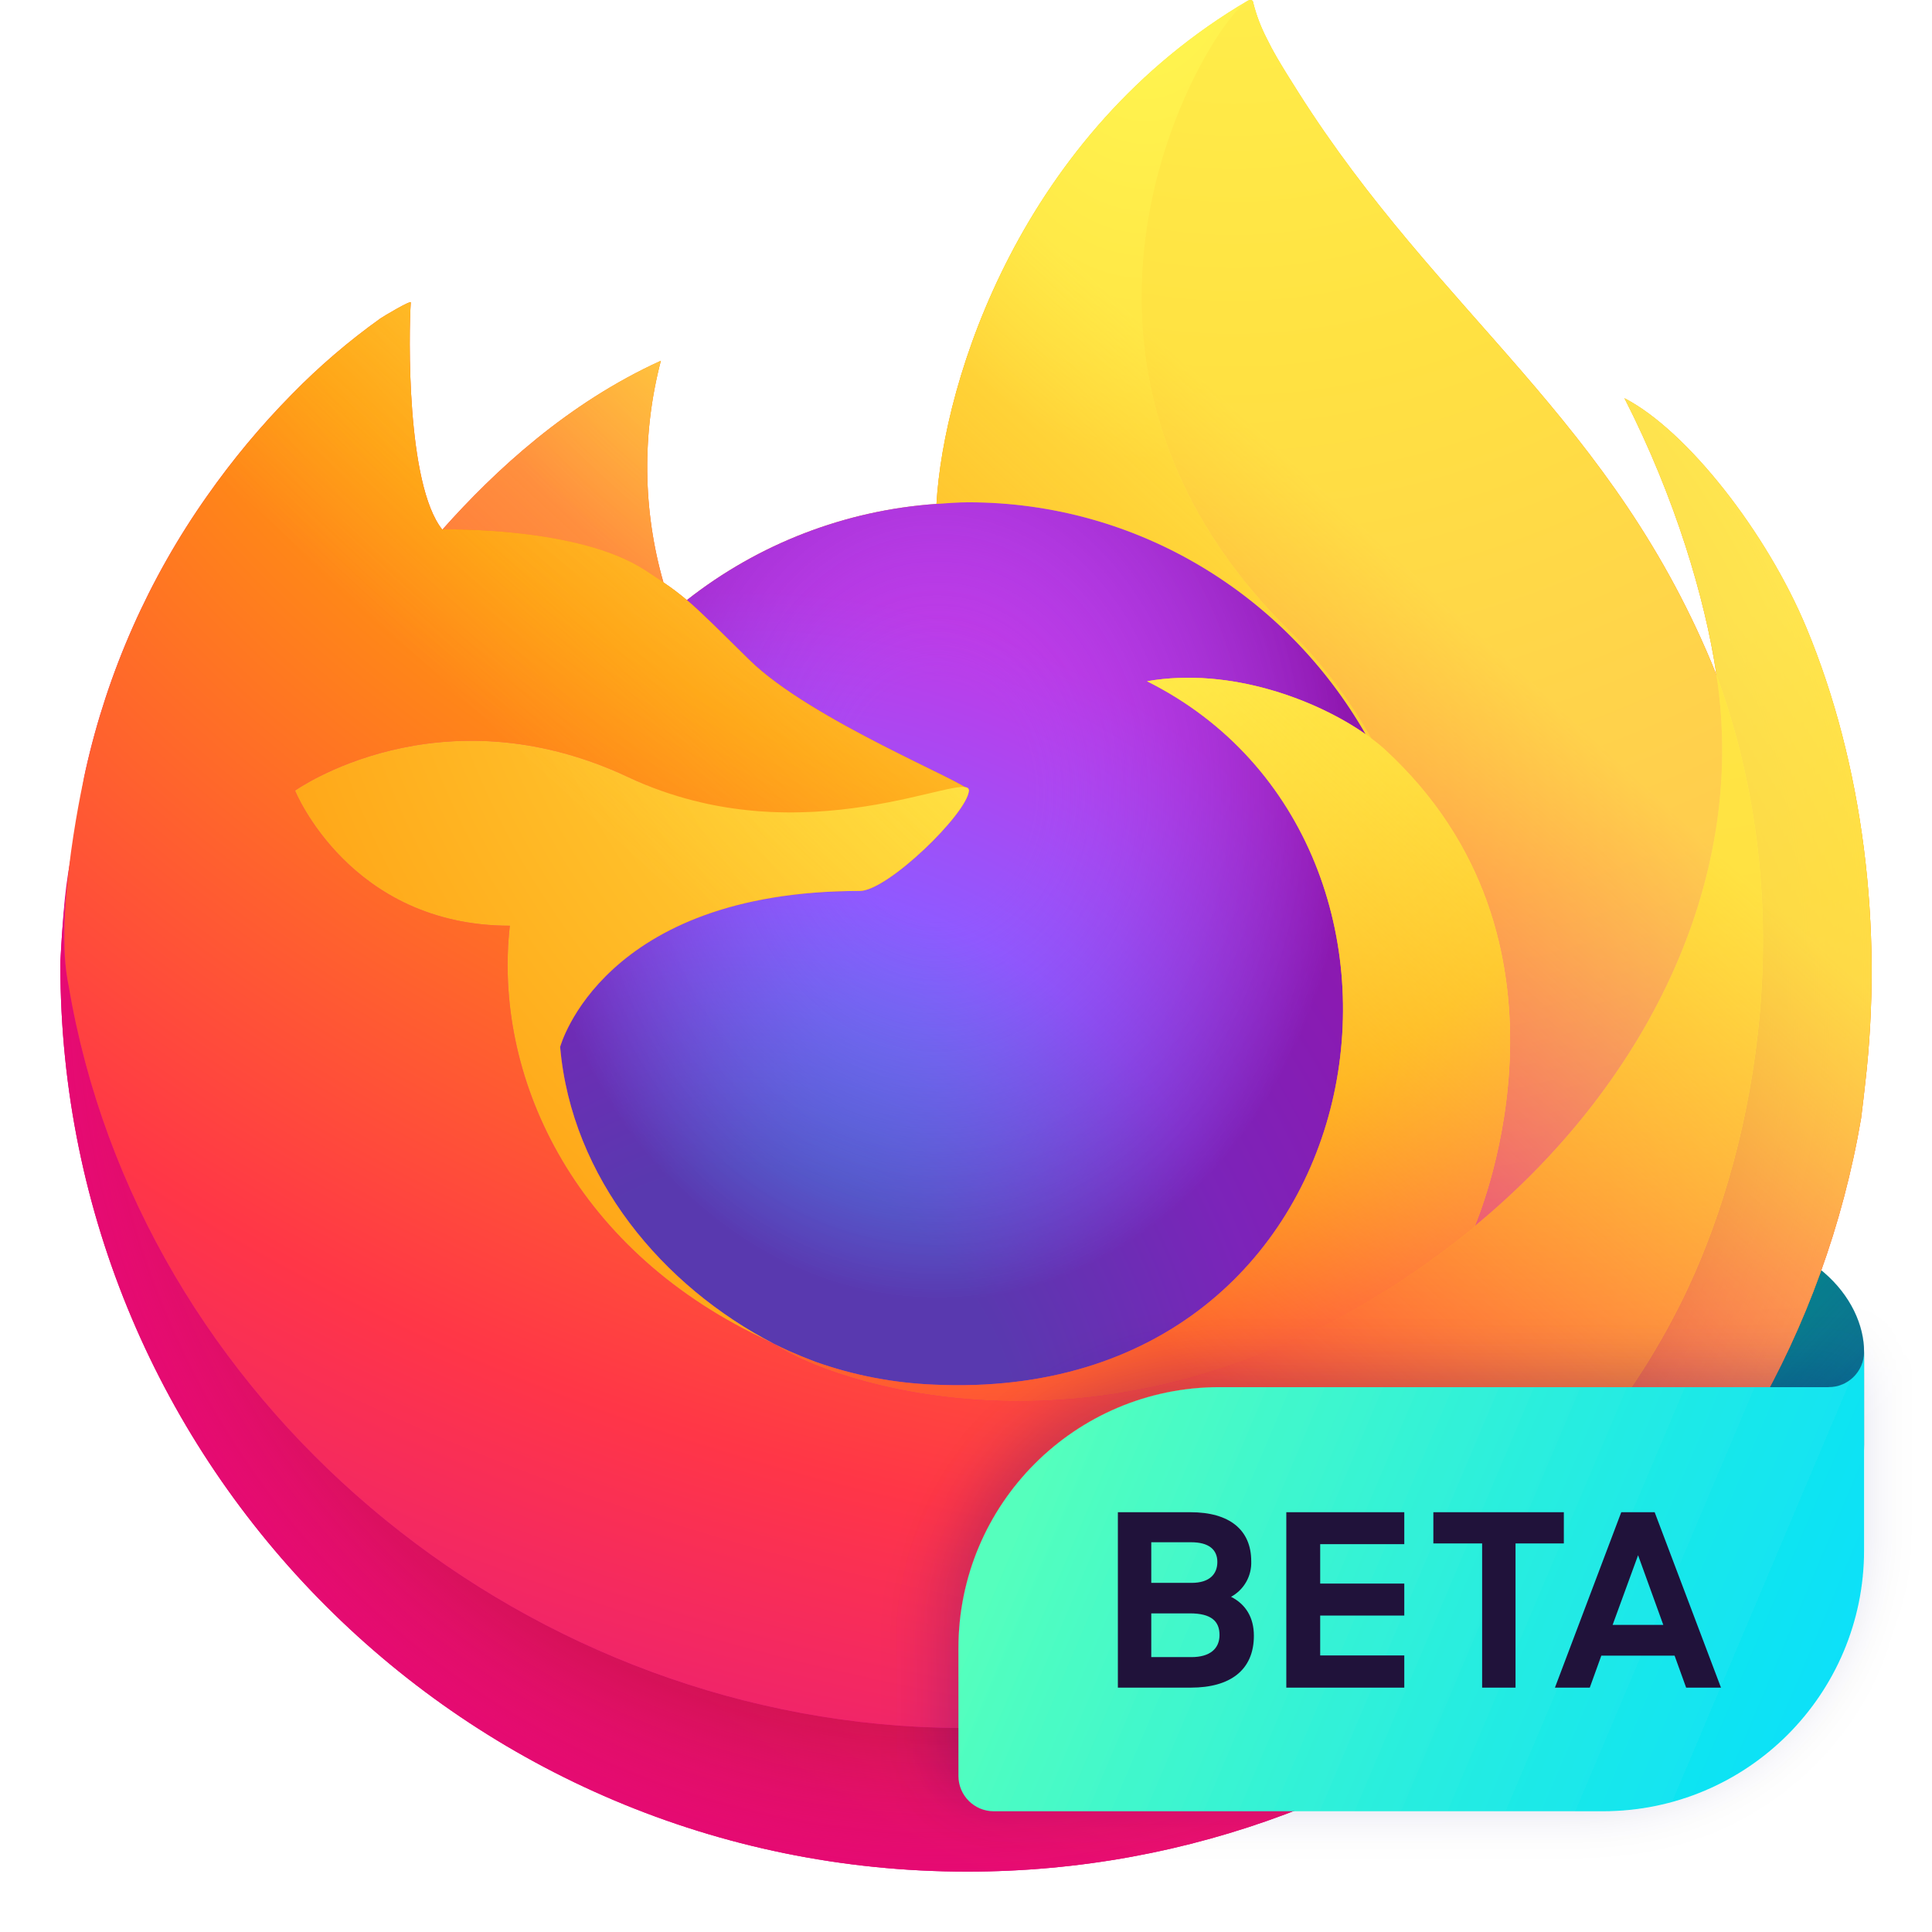
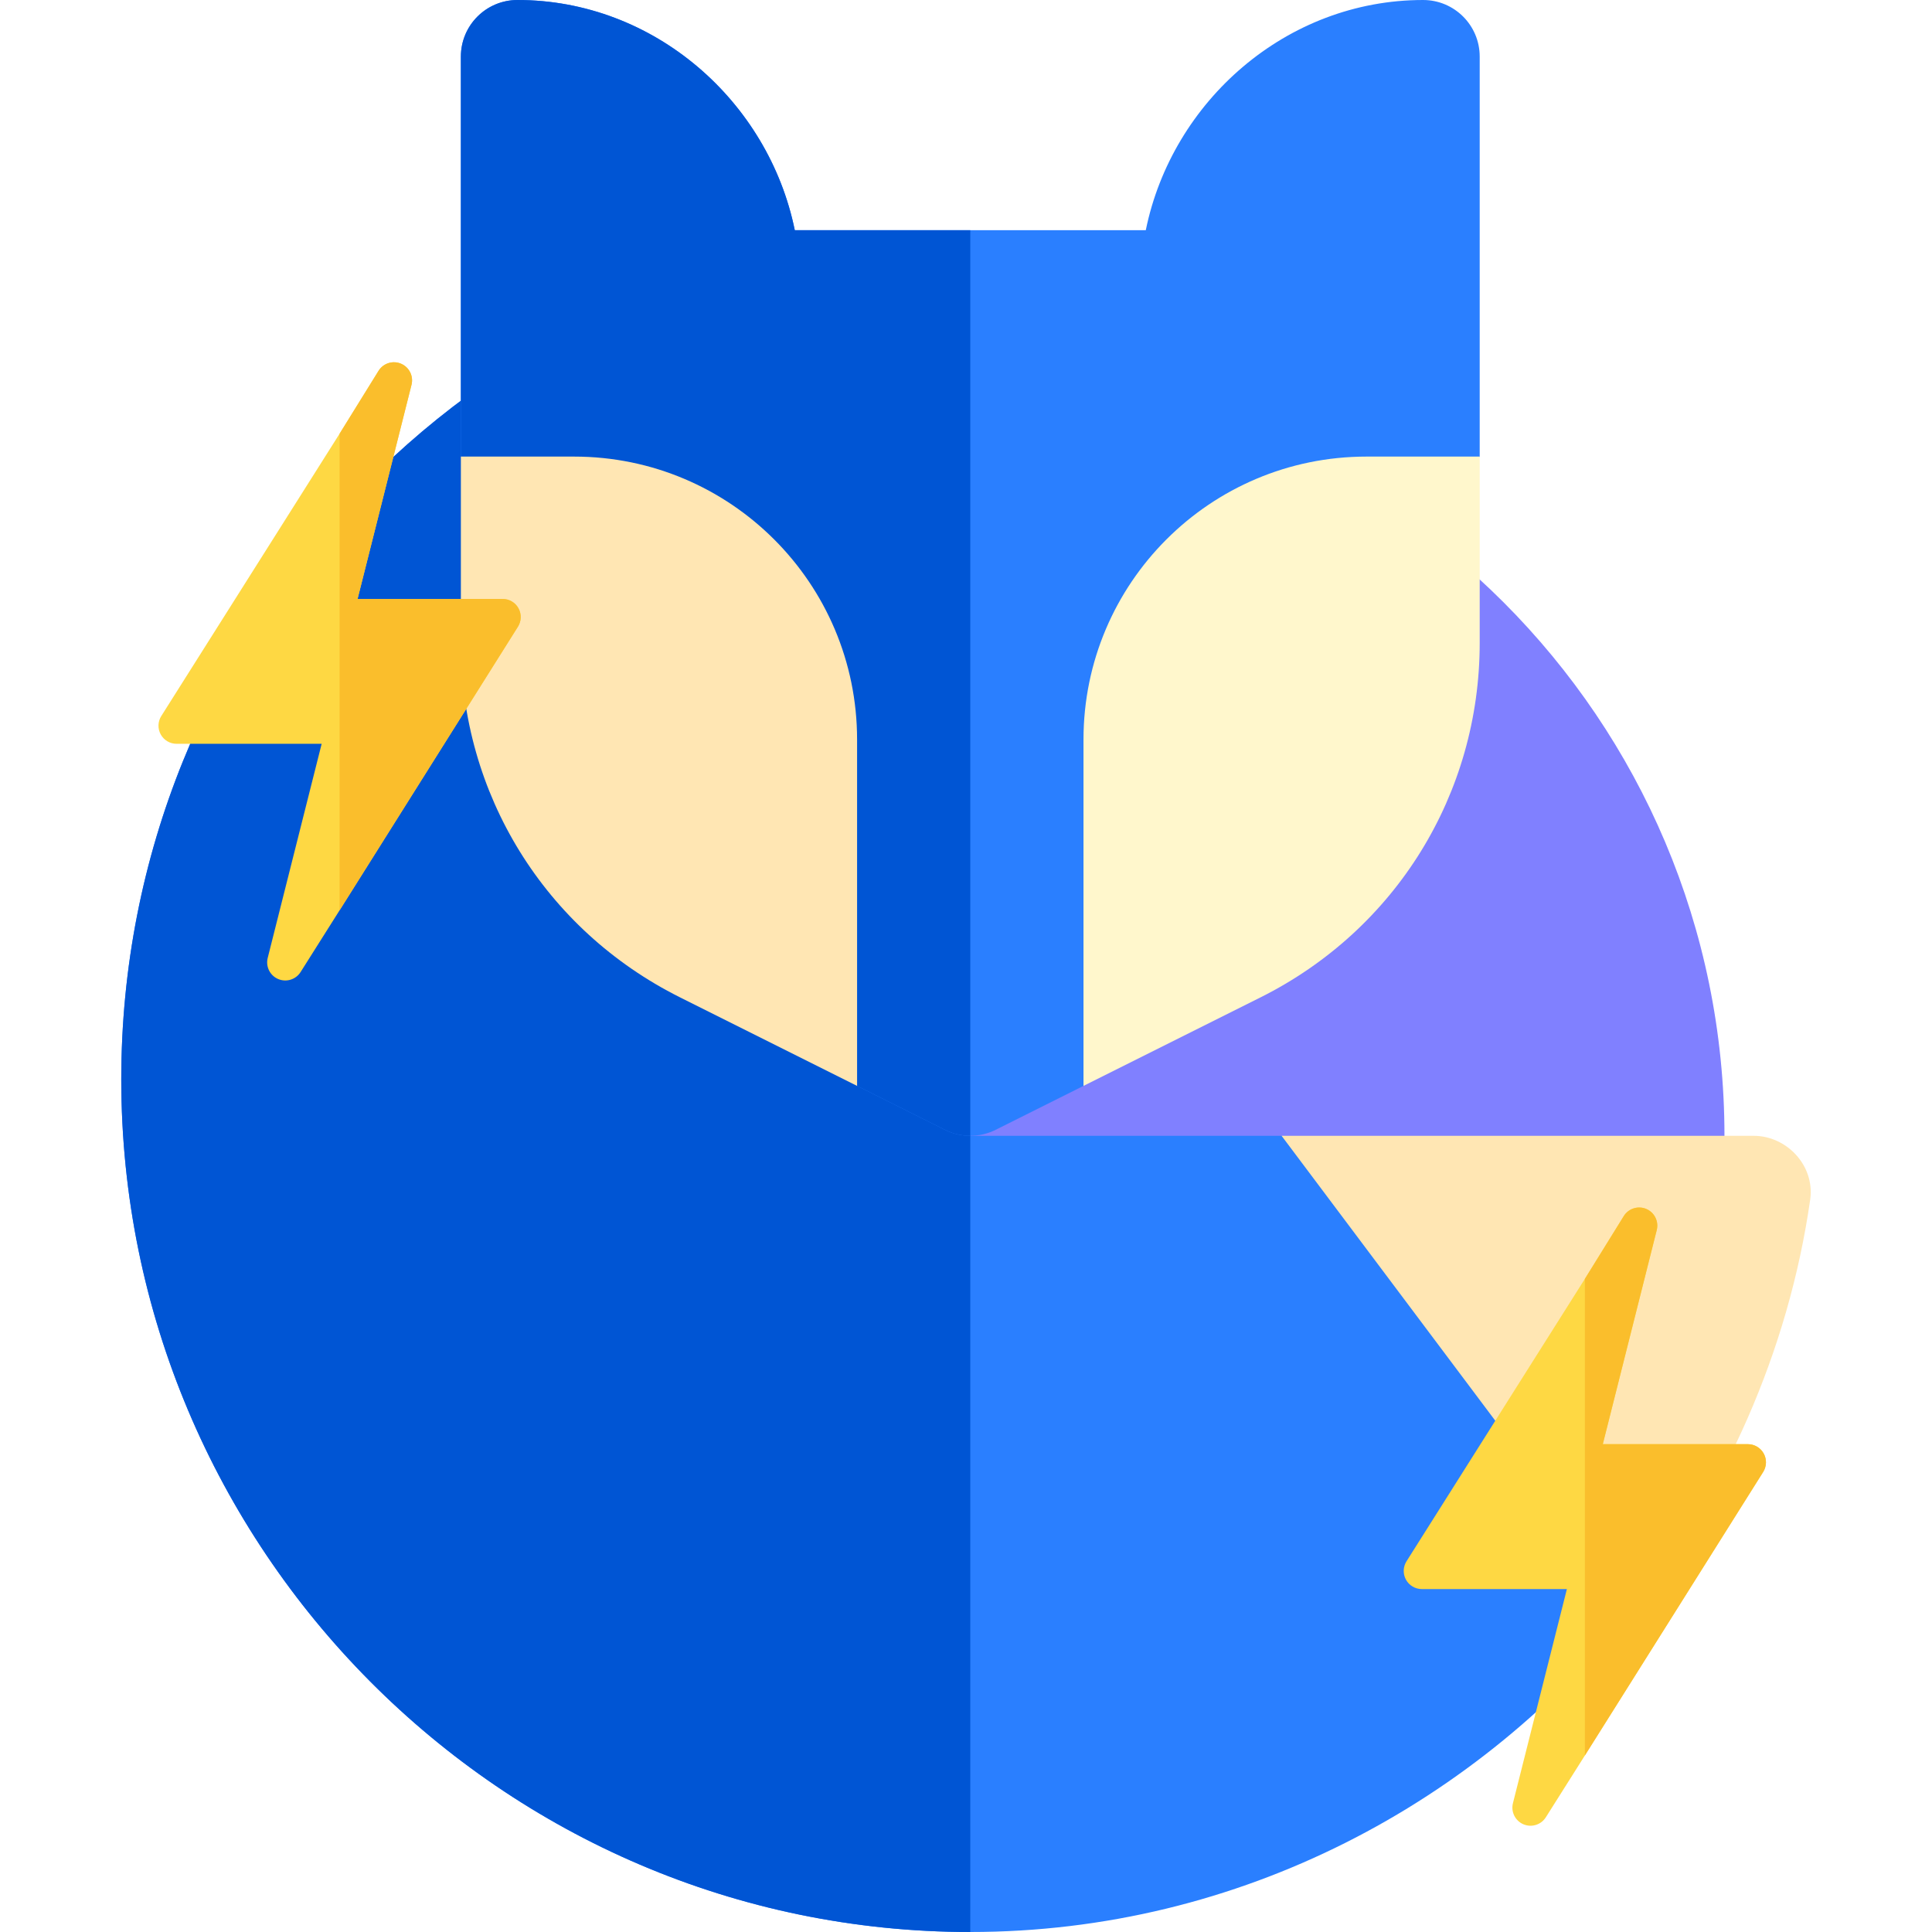
- <svg xmlns="http://www.w3.org/2000/svg" width="512" height="512">
-   <defs>
-     <radialGradient id="c" cx="87.4%" cy="-12.9%" r="128%" gradientTransform="matrix(.8 0 0 1 .178 .129)">
-       <stop offset=".13" stop-color="#ffbd4f" />
-       <stop offset=".28" stop-color="#ff980e" />
-       <stop offset=".47" stop-color="#ff3750" />
-       <stop offset=".78" stop-color="#eb0878" />
-       <stop offset=".86" stop-color="#e50080" />
-     </radialGradient>
-     <radialGradient id="d" cx="49%" cy="40%" r="128%" gradientTransform="matrix(.82 0 0 1 .088 0)">
-       <stop offset=".3" stop-color="#960e18" />
-       <stop offset=".35" stop-color="#b11927" stop-opacity=".74" />
-       <stop offset=".43" stop-color="#db293d" stop-opacity=".34" />
-       <stop offset=".5" stop-color="#f5334b" stop-opacity=".09" />
-       <stop offset=".53" stop-color="#ff3750" stop-opacity="0" />
-     </radialGradient>
-     <radialGradient id="e" cx="48%" cy="-12%" r="140%">
-       <stop offset=".13" stop-color="#fff44f" />
-       <stop offset=".53" stop-color="#ff980e" />
-     </radialGradient>
-     <radialGradient id="f" cx="22.76%" cy="110.11%" r="100%">
-       <stop offset=".35" stop-color="#3a8ee6" />
-       <stop offset=".67" stop-color="#9059ff" />
-       <stop offset="1" stop-color="#c139e6" />
-     </radialGradient>
-     <radialGradient id="g" cx="52%" cy="33%" r="59%" gradientTransform="scale(.9 1)">
-       <stop offset=".21" stop-color="#9059ff" stop-opacity="0" />
-       <stop offset=".97" stop-color="#6e008b" stop-opacity=".6" />
-     </radialGradient>
-     <radialGradient id="h" cx="210%" cy="-100%" r="290%">
-       <stop offset=".1" stop-color="#ffe226" />
-       <stop offset=".79" stop-color="#ff7139" />
-     </radialGradient>
-     <radialGradient id="i" cx="84%" cy="-41%" r="180%">
-       <stop offset=".11" stop-color="#fff44f" />
-       <stop offset=".46" stop-color="#ff980e" />
-       <stop offset=".72" stop-color="#ff3647" />
-       <stop offset=".9" stop-color="#e31587" />
-     </radialGradient>
-     <radialGradient id="j" cx="16.1%" cy="-18.6%" r="348.8%" gradientTransform="matrix(.10453 .46743 -.99452 .04913 -.046 -.255)">
-       <stop offset="0" stop-color="#fff44f" />
-       <stop offset=".3" stop-color="#ff980e" />
-       <stop offset=".57" stop-color="#ff3647" />
-       <stop offset=".74" stop-color="#e31587" />
-     </radialGradient>
-     <radialGradient id="k" cx="18.9%" cy="-42.5%" r="238.4%">
-       <stop offset=".14" stop-color="#fff44f" />
-       <stop offset=".48" stop-color="#ff980e" />
-       <stop offset=".66" stop-color="#ff3647" />
-       <stop offset=".9" stop-color="#e31587" />
-     </radialGradient>
-     <radialGradient id="l" cx="159.3%" cy="-44.72%" r="313.1%">
-       <stop offset=".09" stop-color="#fff44f" />
-       <stop offset=".63" stop-color="#ff980e" />
-     </radialGradient>
-     <linearGradient id="b" x1="87.25%" y1="15.5%" x2="9.4%" y2="93.1%">
-       <stop offset=".05" stop-color="#fff44f" />
-       <stop offset=".37" stop-color="#ff980e" />
-       <stop offset=".53" stop-color="#ff3647" />
-       <stop offset=".7" stop-color="#e31587" />
-     </linearGradient>
-     <linearGradient id="m" x1="80%" y1="14%" x2="18%" y2="84%">
-       <stop offset=".17" stop-color="#fff44f" stop-opacity=".8" />
-       <stop offset=".6" stop-color="#fff44f" stop-opacity="0" />
-     </linearGradient>
-     <linearGradient id="a" x1="446.053" y1="434.456" x2="385.267" y2="376.907" gradientUnits="userSpaceOnUse">
-       <stop offset="0" stop-color="#054096" stop-opacity=".5" />
-       <stop offset=".054" stop-color="#0f3d9c" stop-opacity=".441" />
-       <stop offset=".261" stop-color="#2f35b1" stop-opacity=".249" />
-       <stop offset=".466" stop-color="#462fbf" stop-opacity=".111" />
-       <stop offset=".669" stop-color="#542bc8" stop-opacity=".028" />
-       <stop offset=".864" stop-color="#592acb" stop-opacity="0" />
-     </linearGradient>
-     <linearGradient id="n" x1="280.371" y1="377.927" x2="499.809" y2="470.777" gradientUnits="userSpaceOnUse">
-       <stop offset=".001" stop-color="#54ffbd" />
-       <stop offset="1" stop-color="#0df" />
-     </linearGradient>
-     <filter id="o" x="-1" y="-1" width="300%" height="300%">
-       <feOffset result="offOut" in="SourceGraphic" dx="-4" dy="-4" />
-       <feColorMatrix result="matrixOut" in="offOut" values=".01 0 0 0 0 0 0 0 0 0 0 .2 0 0 0 0 0 0 .2 0" />
-       <feGaussianBlur result="blurOut" in="matrixOut" stdDeviation="8" />
-       <feBlend in="SourceGraphic" in2="blurOut" />
-     </filter>
-   </defs>
-   <path d="M450.683 326.634h-175.61a9.366 9.366 0 00-9.366 9.366v28.1a74.926 74.926 0 0074.927 74.926h97.171A56.2 56.2 0 00494 382.829v-24.585c0-14.044-14.049-31.61-43.317-31.61z" fill="#008787" />
-   <path d="M450.683 326.634h-175.61a9.366 9.366 0 00-9.366 9.366v28.1a74.926 74.926 0 0074.927 74.926h97.171A56.2 56.2 0 00494 382.829v-24.585c0-14.044-14.049-31.61-43.317-31.61z" fill="url(#a)" opacity=".9" />
-   <path d="M478.711 166.353c-10.445-25.124-31.6-52.248-48.212-60.821 13.52 26.505 21.345 53.093 24.335 72.936 0 .039.015.136.047.4C427.706 111.135 381.627 83.823 344 24.355c-1.9-3.007-3.805-6.022-5.661-9.2a73.716 73.716 0 01-2.646-4.972A43.7 43.7 0 01332.1.677a.626.626 0 00-.546-.644.818.818 0 00-.451 0c-.034.012-.084.051-.12.065-.053.021-.12.069-.176.1.027-.036.083-.117.1-.136-60.37 35.356-80.85 100.761-82.732 133.484a120.249 120.249 0 00-66.142 25.488 71.355 71.355 0 00-6.225-4.7 111.338 111.338 0 01-.674-58.732c-24.688 11.241-43.89 29.01-57.85 44.7h-.111c-9.527-12.067-8.855-51.873-8.312-60.184-.114-.515-7.107 3.63-8.023 4.255a175.073 175.073 0 00-23.486 20.12 210.478 210.478 0 00-22.442 26.913c0 .012-.007.026-.011.038 0-.013.007-.026.011-.038a202.838 202.838 0 00-32.247 72.805c-.115.521-.212 1.061-.324 1.586-.452 2.116-2.08 12.7-2.365 15-.022.177-.032.347-.053.524a229.066 229.066 0 00-3.9 33.157c0 .41-.025.816-.025 1.227C16 388.418 123.6 496 256.324 496c118.865 0 217.56-86.288 236.882-199.63.407-3.076.733-6.168 1.092-9.271 4.777-41.21-.53-84.525-15.587-120.746zM201.716 354.447c1.124.537 2.18 1.124 3.334 1.639.048.033.114.07.163.1a126.191 126.191 0 01-3.497-1.739zm55.053-144.93zm198.131-30.59l-.032-.233c.012.085.027.174.04.259z" fill="url(#b)" />
-   <path d="M478.711 166.353c-10.445-25.124-31.6-52.248-48.212-60.821 13.52 26.505 21.345 53.093 24.335 72.936 0-.058.011.048.036.226.012.085.027.174.04.259 22.675 61.47 10.322 123.978-7.479 162.175-27.539 59.1-94.215 119.67-198.576 116.716C136.1 454.651 36.766 370.988 18.223 261.41c-3.379-17.28 0-26.054 1.7-40.084-2.071 10.816-2.86 13.94-3.9 33.157 0 .41-.025.816-.025 1.227C16 388.418 123.6 496 256.324 496c118.865 0 217.56-86.288 236.882-199.63.407-3.076.733-6.168 1.092-9.271 4.777-41.21-.53-84.525-15.587-120.746z" fill="url(#c)" />
-   <path d="M478.711 166.353c-10.445-25.124-31.6-52.248-48.212-60.821 13.52 26.505 21.345 53.093 24.335 72.936 0-.058.011.048.036.226.012.085.027.174.04.259 22.675 61.47 10.322 123.978-7.479 162.175-27.539 59.1-94.215 119.67-198.576 116.716C136.1 454.651 36.766 370.988 18.223 261.41c-3.379-17.28 0-26.054 1.7-40.084-2.071 10.816-2.86 13.94-3.9 33.157 0 .41-.025.816-.025 1.227C16 388.418 123.6 496 256.324 496c118.865 0 217.56-86.288 236.882-199.63.407-3.076.733-6.168 1.092-9.271 4.777-41.21-.53-84.525-15.587-120.746z" fill="url(#d)" />
-   <path d="M361.922 194.6c.524.368 1 .734 1.493 1.1a130.706 130.706 0 00-22.31-29.112C266.4 91.892 321.516 4.626 330.811.194c.027-.036.083-.117.1-.136-60.37 35.356-80.85 100.761-82.732 133.484 2.8-.194 5.592-.429 8.442-.429 45.051 0 84.289 24.77 105.301 61.487z" fill="url(#e)" />
-   <path d="M256.772 209.514c-.393 5.978-21.514 26.593-28.9 26.593-68.339 0-79.432 41.335-79.432 41.335 3.027 34.81 27.261 63.475 56.611 78.643 1.339.692 2.694 1.317 4.05 1.935a132.768 132.768 0 007.059 2.886 106.743 106.743 0 0031.271 6.031c119.78 5.618 142.986-143.194 56.545-186.408 22.137-3.85 45.115 5.053 57.947 14.067-21.012-36.714-60.25-61.484-105.3-61.484-2.85 0-5.641.235-8.442.429a120.249 120.249 0 00-66.142 25.488c3.664 3.1 7.8 7.244 16.514 15.828 16.302 16.067 58.13 32.705 58.219 34.657z" fill="url(#f)" />
-   <path d="M256.772 209.514c-.393 5.978-21.514 26.593-28.9 26.593-68.339 0-79.432 41.335-79.432 41.335 3.027 34.81 27.261 63.475 56.611 78.643 1.339.692 2.694 1.317 4.05 1.935a132.768 132.768 0 007.059 2.886 106.743 106.743 0 0031.271 6.031c119.78 5.618 142.986-143.194 56.545-186.408 22.137-3.85 45.115 5.053 57.947 14.067-21.012-36.714-60.25-61.484-105.3-61.484-2.85 0-5.641.235-8.442.429a120.249 120.249 0 00-66.142 25.488c3.664 3.1 7.8 7.244 16.514 15.828 16.302 16.067 58.13 32.705 58.219 34.657z" fill="url(#g)" />
-   <path d="M170.829 151.036a244.042 244.042 0 014.981 3.3 111.338 111.338 0 01-.674-58.732c-24.688 11.241-43.89 29.01-57.85 44.7 1.155-.033 36.014-.66 53.543 10.732z" fill="url(#h)" />
-   <path d="M18.223 261.41C36.766 370.988 136.1 454.651 248.855 457.844c104.361 2.954 171.037-57.62 198.576-116.716 17.8-38.2 30.154-100.7 7.479-162.175l-.008-.026-.032-.233c-.025-.178-.04-.284-.036-.226 0 .039.015.136.047.4 8.524 55.661-19.79 109.584-64.051 146.044l-.133.313c-86.245 70.223-168.774 42.368-185.484 30.966a144.108 144.108 0 01-3.5-1.743c-50.282-24.029-71.054-69.838-66.6-109.124-42.457 0-56.934-35.809-56.934-35.809s38.119-27.179 88.358-3.541c46.53 21.893 90.228 3.543 90.233 3.541-.089-1.952-41.917-18.59-58.223-34.656-8.713-8.584-12.85-12.723-16.514-15.828a71.355 71.355 0 00-6.225-4.7 282.929 282.929 0 00-4.981-3.3c-17.528-11.392-52.388-10.765-53.543-10.735h-.111c-9.527-12.067-8.855-51.873-8.312-60.184-.114-.515-7.107 3.63-8.023 4.255a175.073 175.073 0 00-23.486 20.12 210.478 210.478 0 00-22.442 26.919c0 .012-.007.026-.011.038 0-.013.007-.026.011-.038a202.838 202.838 0 00-32.247 72.805c-.115.521-8.65 37.842-4.44 57.199z" fill="url(#i)" />
-   <path d="M341.105 166.587a130.706 130.706 0 0122.31 29.112c1.323.994 2.559 1.985 3.608 2.952 54.482 50.2 25.936 121.2 23.807 126.26 44.261-36.46 72.575-90.383 64.051-146.044C427.706 111.135 381.627 83.823 344 24.355c-1.9-3.007-3.805-6.022-5.661-9.2a73.716 73.716 0 01-2.646-4.972A43.7 43.7 0 01332.1.677a.626.626 0 00-.546-.644.818.818 0 00-.451 0c-.034.012-.084.051-.12.065-.053.021-.12.069-.176.1-9.291 4.428-64.407 91.694 10.298 166.389z" fill="url(#j)" />
-   <path d="M367.023 198.651c-1.049-.967-2.285-1.958-3.608-2.952-.489-.368-.969-.734-1.493-1.1-12.832-9.014-35.81-17.917-57.947-14.067 86.441 43.214 63.235 192.026-56.545 186.408a106.743 106.743 0 01-31.271-6.031 134.51 134.51 0 01-7.059-2.886c-1.356-.618-2.711-1.243-4.05-1.935.048.033.114.07.163.1 16.71 11.4 99.239 39.257 185.484-30.966l.133-.313c2.129-5.054 30.675-76.057-23.807-126.258z" fill="url(#k)" />
-   <path d="M148.439 277.443s11.093-41.335 79.432-41.335c7.388 0 28.509-20.615 28.9-26.593s-43.7 18.352-90.233-3.541c-50.239-23.638-88.358 3.541-88.358 3.541s14.477 35.809 56.934 35.809c-4.453 39.286 16.319 85.1 66.6 109.124 1.124.537 2.18 1.124 3.334 1.639-29.348-15.169-53.582-43.834-56.609-78.644z" fill="url(#l)" />
-   <path d="M478.711 166.353c-10.445-25.124-31.6-52.248-48.212-60.821 13.52 26.505 21.345 53.093 24.335 72.936 0 .039.015.136.047.4C427.706 111.135 381.627 83.823 344 24.355c-1.9-3.007-3.805-6.022-5.661-9.2a73.716 73.716 0 01-2.646-4.972A43.7 43.7 0 01332.1.677a.626.626 0 00-.546-.644.818.818 0 00-.451 0c-.034.012-.084.051-.12.065-.053.021-.12.069-.176.1.027-.036.083-.117.1-.136-60.37 35.356-80.85 100.761-82.732 133.484 2.8-.194 5.592-.429 8.442-.429 45.053 0 84.291 24.77 105.3 61.484-12.832-9.014-35.81-17.917-57.947-14.067 86.441 43.214 63.235 192.026-56.545 186.408a106.743 106.743 0 01-31.271-6.031 134.51 134.51 0 01-7.059-2.886c-1.356-.618-2.711-1.243-4.05-1.935.048.033.114.07.163.1a144.108 144.108 0 01-3.5-1.743c1.124.537 2.18 1.124 3.334 1.639-29.35-15.168-53.584-43.833-56.611-78.643 0 0 11.093-41.335 79.432-41.335 7.388 0 28.509-20.615 28.9-26.593-.089-1.952-41.917-18.59-58.223-34.656-8.713-8.584-12.85-12.723-16.514-15.828a71.355 71.355 0 00-6.225-4.7 111.338 111.338 0 01-.674-58.732c-24.688 11.241-43.89 29.01-57.85 44.7h-.111c-9.527-12.067-8.855-51.873-8.312-60.184-.114-.515-7.107 3.63-8.023 4.255a175.073 175.073 0 00-23.486 20.12 210.478 210.478 0 00-22.435 26.916c0 .012-.007.026-.011.038 0-.013.007-.026.011-.038a202.838 202.838 0 00-32.247 72.805c-.115.521-.212 1.061-.324 1.586-.452 2.116-2.486 12.853-2.77 15.156-.022.177.021-.176 0 0a279.565 279.565 0 00-3.544 33.53c0 .41-.025.816-.025 1.227C16 388.418 123.6 496 256.324 496c118.865 0 217.56-86.288 236.882-199.63.407-3.076.733-6.168 1.092-9.271 4.777-41.21-.53-84.525-15.587-120.746zm-23.841 12.341c.012.085.027.174.04.259l-.008-.026-.032-.233z" fill="url(#m)" />
-   <path d="M484.634 367.61H323.189A69.189 69.189 0 00254 436.8v33.835a9.366 9.366 0 009.366 9.365h161.445A69.189 69.189 0 00494 410.811v-52.567a9.366 9.366 0 01-9.366 9.366z" fill="url(#n)" filter="url(#o)" />
-   <path d="M326.241 423.168a10.264 10.264 0 005.349-9.424c0-8.342-5.795-12.991-16.11-12.991h-19.232v46.486h19.359c10.315 0 16.684-4.584 16.684-13.755 0-4.839-2.166-8.341-6.05-10.316zM305.1 408.713h10.57c4.713 0 6.941 1.975 6.941 5.223 0 3.183-2.038 5.539-6.813 5.539H305.1zm10.635 30.439H305.1v-11.59h10.253c5.667 0 7.833 2.1 7.833 5.731s-2.548 5.859-7.452 5.859zm25.15 8.087h31.265v-8.532h-22.287v-10.572h22.287v-8.469h-22.287v-10.444h22.287v-8.469h-31.266zm73.548-46.486h-34.58v8.278h12.928v38.208h8.851v-38.208h12.8zm24.069 0h-8.852l-17.576 46.486h9.234l3.056-8.469h19.422l3.058 8.469h9.233zm-11.144 29.866l6.75-18.467 6.686 18.467z" fill="#20123a" />
+ <svg xmlns="http://www.w3.org/2000/svg" version="1.1" width="512" height="512" x="0" y="0" viewBox="0 0 512 512" xml:space="preserve" class="" id="svg55">
+   <defs id="defs59" />
+   <circle style="display:inline;fill:#8080ff;stroke-width:1.427" id="path414" cx="257" cy="301" r="200" />
+   <g id="g51" style="display:inline" transform="matrix(-1,0,0,1,512.0001,0)">
+     <path d="m 269.863,61.899 -15,239.101 h -82.5 l -70.724,54.3 -22.875,70.499 c 41.1,51.901 104.7,86.201 176.1,86.201 124.2,0 225,-101.8 225,-226 C 479.863,166.899 387.162,69.399 269.863,61.899 Z" fill="#ffb308" data-original="#ffb308" class="" id="path35" style="display:inline;fill:#2a7fff" />
+     <path d="m 479.863,286 c 0,-119.101 -92.701,-216.601 -210,-224.101 l -15,239.101 v 211 c 124.201,0 225,-101.8 225,-226 z" fill="#ff8417" data-original="#ff8417" class="" id="path37" style="display:inline;fill:#0055d4" />
+     <path d="M 374.863,0 C 338.637,0 308.344,26.811 301.372,61 H 254.863 208.354 C 201.381,26.811 171.088,0 134.863,0 c -8.291,0 -15,6.709 -15,15 v 106 l 105,166.772 23.291,11.646 c 2.109,1.055 4.409,1.582 6.709,1.582 2.3,0 4.6,-0.527 6.709,-1.582 L 284.863,287.772 389.863,121 V 15 c 0,-8.291 -6.709,-15 -15,-15 z" fill="#ffb308" data-original="#ffb308" class="" id="path39" style="display:inline;fill:#2a7fff" />
+     <path d="M 284.863,287.772 389.863,121 V 15 c 0,-8.291 -6.709,-15 -15,-15 -36.226,0 -66.519,26.811 -73.491,61 h -46.509 v 240 c 2.3,0 4.6,-0.527 6.709,-1.582 z" fill="#ff8417" data-original="#ff8417" class="" id="path41" style="display:inline;fill:#0055d4" />
+     <g id="g47">
+       <path d="M 389.863,170.38 V 121 h -30 c -41.422,0 -75,33.578 -75,75 v 91.772 l 46.963,-23.481 c 35.801,-17.915 58.037,-53.892 58.037,-93.911 z" fill="#ffe6b3" data-original="#ffe6b3" class="" id="path43" style="display:inline" />
+       <path d="m 149.863,121 h -30 v 49.38 c 0,40.02 22.236,75.996 58.037,93.911 l 46.963,23.481 V 196 c 0,-41.422 -33.578,-75 -75,-75 z" fill="#fff7cc" data-original="#fff7cc" class="" id="path45" style="display:inline" />
+     </g>
+     <path d="m 172.363,301 -93.6,124.799 C 55.162,395.769 38.066,358.431 32.263,317.8 c -1.201,-9 6.299,-16.8 15,-16.8 z" fill="#ffe6b3" data-original="#ffe6b3" class="" id="path49" style="display:inline" />
+   </g>
+   <g id="g1025" transform="matrix(0.3199973,0,0,0.3199973,338.0808,320.0002)">
+     <path d="M 404.139,203.764 C 401.502,198.974 396.463,196 390.999,196 H 270.868 L 315.546,18.691 C 317.348,11.528 313.7,4.13 306.918,1.215 300.18,-1.685 292.255,0.746 288.314,6.986 L 256,59.152 108.314,292.987 c -2.915,4.629 -3.091,10.474 -0.454,15.249 2.637,4.79 7.676,7.764 13.14,7.764 h 120.132 l -44.678,177.309 c -1.802,7.163 1.846,14.561 8.628,17.476 6.773,2.895 14.648,0.478 18.604,-5.771 L 256,453.848 403.686,219.013 c 2.914,-4.629 3.09,-10.474 0.453,-15.249 z" fill="#fed843" data-original="#fed843" class="" id="path1021" />
+     <path d="M 404.139,203.764 C 401.502,198.974 396.463,196 390.999,196 H 270.868 L 315.546,18.691 C 317.348,11.528 313.7,4.13 306.918,1.215 300.18,-1.685 292.255,0.746 288.314,6.986 L 256,59.152 V 453.847 L 403.686,219.012 c 2.914,-4.628 3.09,-10.473 0.453,-15.248 z" fill="#fabe2c" data-original="#fabe2c" id="path1023" />
+   </g>
+   <g id="g1893" transform="matrix(0.3199973,0,0,0.3199973,8.080831,96.00024)">
+     <path d="M 404.139,203.764 C 401.502,198.974 396.463,196 390.999,196 H 270.868 L 315.546,18.691 C 317.348,11.528 313.7,4.13 306.918,1.215 300.18,-1.685 292.255,0.746 288.314,6.986 L 256,59.152 108.314,292.987 c -2.915,4.629 -3.091,10.474 -0.454,15.249 2.637,4.79 7.676,7.764 13.14,7.764 h 120.132 l -44.678,177.309 c -1.802,7.163 1.846,14.561 8.628,17.476 6.773,2.895 14.648,0.478 18.604,-5.771 L 256,453.848 403.686,219.013 c 2.914,-4.629 3.09,-10.474 0.453,-15.249 z" fill="#fed843" data-original="#fed843" class="" id="path1889" />
+     <path d="M 404.139,203.764 C 401.502,198.974 396.463,196 390.999,196 H 270.868 L 315.546,18.691 C 317.348,11.528 313.7,4.13 306.918,1.215 300.18,-1.685 292.255,0.746 288.314,6.986 L 256,59.152 V 453.847 L 403.686,219.012 c 2.914,-4.628 3.09,-10.473 0.453,-15.248 z" fill="#fabe2c" data-original="#fabe2c" id="path1891" />
+   </g>
</svg>
